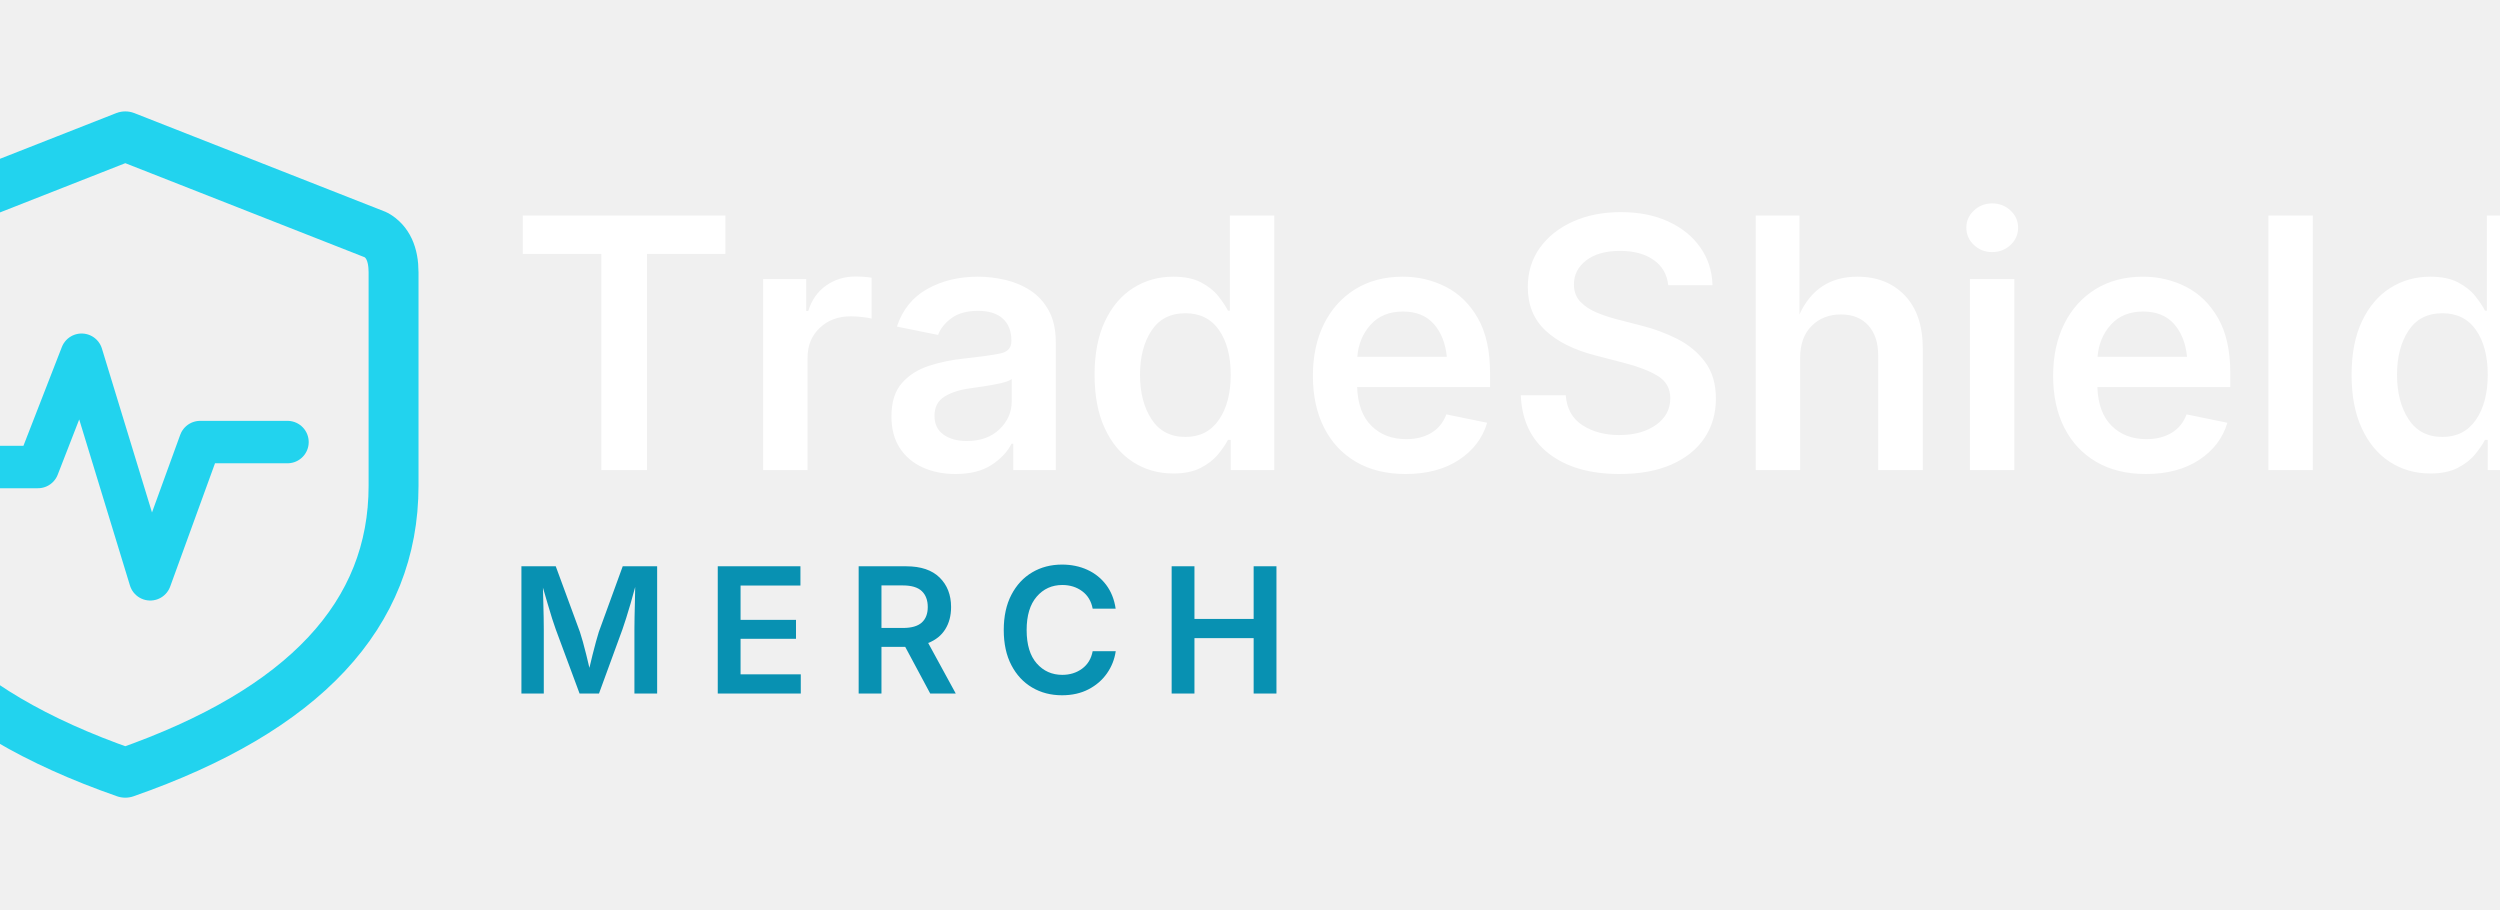
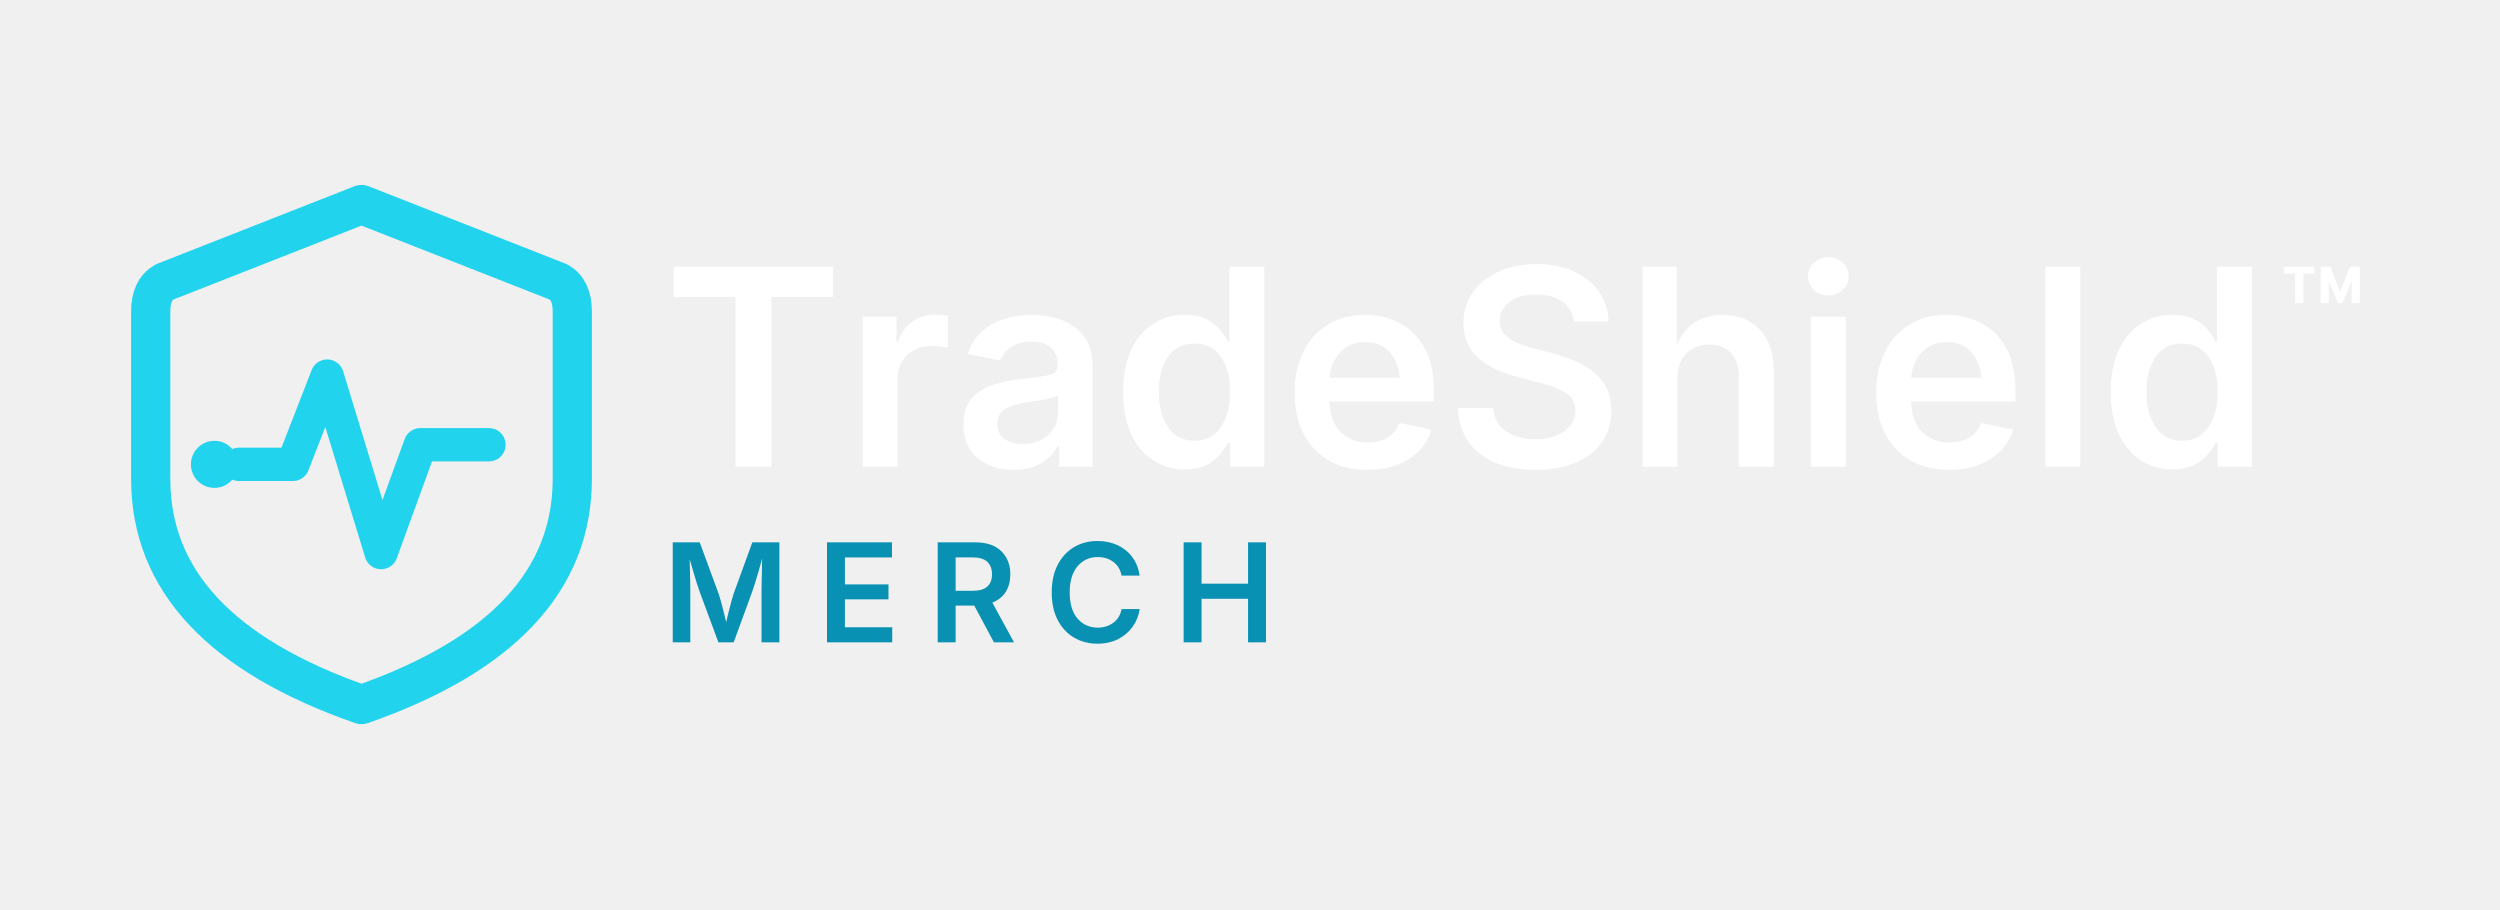
<svg xmlns="http://www.w3.org/2000/svg" width="5.5in" height="2in" viewBox="0 0 1650 600">
-   <g transform="translate(-180.84,36.47) scale(8.2353)" fill="none" stroke="#22D3EE" stroke-linecap="round" stroke-linejoin="round">
+   <g transform="translate(31.53,92.94) scale(6.4706)" fill="none" stroke="#22D3EE" stroke-linecap="round" stroke-linejoin="round">
    <path stroke-width="4" d="M32 6.5 L52.1 14.4 Q53.5 15.2 53.5 17.4 L53.5 34.5 Q53.5 50 32 57.5 Q10.5 50 10.5 34.5 L10.5 17.4 Q10.5 15.2 11.9 14.4 Z" />
    <circle cx="17" cy="33" r="2.4" fill="#22D3EE" stroke="none" />
    <path stroke-width="3.4" d="M19.5 33 H25 L28.5 24 L34 42 L38 31 H45" />
  </g>
-   <path fill="#FFFFFF" d="M345.034 167.618V142.249H478.757V167.618H427.004V310.249H396.9V167.618Z M503.676 310.249V184.193H532.089V205.277H533.442Q536.825 194.34 545.281 188.421Q553.737 182.501 564.561 182.501Q570.199 182.501 575.273 183.291V210.238Q573.469 209.787 569.41 209.28Q565.351 208.773 561.404 208.773Q549.114 208.773 541.053 216.383Q532.991 223.994 532.991 236.059V310.249Z M630.521 312.842Q618.57 312.842 608.986 308.501Q599.402 304.161 593.877 295.704Q588.352 287.248 588.352 274.845Q588.352 260.638 595.286 252.802Q602.221 244.966 613.214 241.414Q624.207 237.863 636.384 236.622Q652.846 234.818 660.175 233.296Q667.504 231.774 667.504 225.234V224.671Q667.504 215.425 661.866 210.295Q656.229 205.165 645.517 205.165Q634.467 205.165 627.928 210.013Q621.388 214.861 619.133 221.063L591.96 215.538Q597.485 198.85 611.974 190.732Q626.462 182.614 645.404 182.614Q654.312 182.614 663.388 184.7Q672.465 186.786 680.019 191.691Q687.574 196.595 692.196 204.995Q696.819 213.395 696.819 226.024V310.249H668.744V292.885H667.616Q663.445 301.003 654.312 306.923Q645.179 312.842 630.521 312.842ZM638.076 291.081Q651.606 291.081 659.667 283.301Q667.729 275.522 667.729 265.036V250.152Q665.7 251.731 660.513 252.915Q655.327 254.099 649.52 254.944Q643.713 255.79 639.88 256.354Q629.957 257.707 623.361 261.766Q616.765 265.825 616.765 274.507Q616.765 282.625 622.741 286.853Q628.717 291.081 638.076 291.081Z M774.392 312.504Q759.509 312.504 747.727 304.893Q735.944 297.283 729.179 282.738Q722.414 268.193 722.414 247.446Q722.414 226.475 729.292 211.986Q736.17 197.497 747.952 190.056Q759.735 182.614 774.28 182.614Q785.555 182.614 792.714 186.391Q799.874 190.169 804.046 195.412Q808.218 200.654 810.473 205.052H811.713V142.249H841.029V310.249H812.277V290.292H810.473Q808.105 294.802 803.821 299.989Q799.536 305.175 792.376 308.84Q785.216 312.504 774.392 312.504ZM782.398 288.375Q796.717 288.375 804.497 277.044Q812.277 265.712 812.277 247.334Q812.277 228.955 804.553 217.849Q796.83 206.743 782.398 206.743Q767.514 206.743 759.96 218.244Q752.406 229.744 752.406 247.334Q752.406 265.036 760.016 276.706Q767.627 288.375 782.398 288.375Z M927.735 312.842Q908.68 312.842 894.98 304.837Q881.281 296.832 873.896 282.287Q866.51 267.742 866.51 248.01Q866.51 228.617 873.783 213.903Q881.055 199.189 894.416 190.901Q907.778 182.614 925.818 182.614Q941.152 182.614 954.288 189.323Q967.423 196.032 975.429 210.069Q983.434 224.107 983.434 246.206V255.452H895.713Q896.277 272.252 905.128 281.046Q913.979 289.841 928.073 289.841Q937.77 289.841 944.704 285.669Q951.638 281.497 954.57 273.492L981.517 279.017Q977.007 294.238 962.857 303.54Q948.706 312.842 927.735 312.842ZM895.826 235.495H954.908Q953.555 221.965 946.282 213.79Q939.01 205.616 925.931 205.616Q912.513 205.616 904.677 214.241Q896.841 222.867 895.826 235.495Z M1068.9 312.842Q1039.584 312.842 1022.164 299.312Q1004.744 285.782 1003.729 260.864H1033.383Q1034.398 274.169 1044.433 280.652Q1054.467 287.135 1068.674 287.135Q1083.557 287.135 1092.972 280.426Q1102.387 273.718 1102.387 262.893Q1102.387 253.084 1094.043 248.067Q1085.7 243.049 1072.057 239.554L1053.002 234.593Q1031.917 229.181 1020.135 218.244Q1008.352 207.307 1008.352 189.492Q1008.352 174.609 1016.357 163.503Q1024.363 152.397 1038.231 146.195Q1052.1 139.994 1069.689 139.994Q1087.616 139.994 1101.09 146.195Q1114.564 152.397 1122.231 163.334Q1129.898 174.271 1130.237 188.252H1101.034Q1099.906 177.54 1091.394 171.565Q1082.881 165.589 1069.238 165.589Q1055.031 165.589 1046.913 171.846Q1038.795 178.104 1038.795 187.688Q1038.795 194.791 1043.136 199.245Q1047.477 203.699 1054.073 206.405Q1060.669 209.111 1067.434 210.802L1083.106 214.861Q1095.509 217.906 1106.841 223.599Q1118.172 229.293 1125.332 238.877Q1132.492 248.461 1132.492 263.119Q1132.492 277.889 1124.937 289.108Q1117.383 300.327 1103.176 306.585Q1088.97 312.842 1068.9 312.842Z M1188.078 236.397V310.249H1158.763V142.249H1187.627V207.532Q1199.128 182.614 1225.85 182.614Q1245.356 182.614 1257.195 195.017Q1269.034 207.42 1269.034 230.083V310.249H1239.606V234.593Q1239.606 221.965 1233.066 214.748Q1226.527 207.532 1215.026 207.532Q1203.3 207.532 1195.689 215.087Q1188.078 222.641 1188.078 236.397Z M1300.153 310.249V184.193H1329.469V310.249ZM1314.811 166.378Q1307.821 166.378 1302.803 161.699Q1297.786 157.02 1297.786 150.254Q1297.786 143.602 1302.803 138.923Q1307.821 134.244 1314.811 134.244Q1321.914 134.244 1326.932 138.923Q1331.949 143.602 1331.949 150.254Q1331.949 157.02 1326.932 161.699Q1321.914 166.378 1314.811 166.378Z M1416.288 312.842Q1397.233 312.842 1383.533 304.837Q1369.834 296.832 1362.449 282.287Q1355.063 267.742 1355.063 248.01Q1355.063 228.617 1362.336 213.903Q1369.608 199.189 1382.97 190.901Q1396.331 182.614 1414.371 182.614Q1429.705 182.614 1442.841 189.323Q1455.976 196.032 1463.982 210.069Q1471.987 224.107 1471.987 246.206V255.452H1384.266Q1384.83 272.252 1393.681 281.046Q1402.532 289.841 1416.626 289.841Q1426.323 289.841 1433.257 285.669Q1440.191 281.497 1443.123 273.492L1470.07 279.017Q1465.56 294.238 1451.41 303.54Q1437.259 312.842 1416.288 312.842ZM1384.379 235.495H1443.461Q1442.108 221.965 1434.835 213.79Q1427.563 205.616 1414.484 205.616Q1401.066 205.616 1393.23 214.241Q1385.394 222.867 1384.379 235.495Z M1526.446 142.249V310.249H1497.131V142.249Z M1604.019 312.504Q1589.136 312.504 1577.353 304.893Q1565.571 297.283 1558.806 282.738Q1552.041 268.193 1552.041 247.446Q1552.041 226.475 1558.919 211.986Q1565.796 197.497 1577.579 190.056Q1589.361 182.614 1603.906 182.614Q1615.182 182.614 1622.341 186.391Q1629.501 190.169 1633.673 195.412Q1637.845 200.654 1640.1 205.052H1641.34V142.249H1670.655V310.249H1641.904V290.292H1640.1Q1637.732 294.802 1633.447 299.989Q1629.163 305.175 1622.003 308.84Q1614.843 312.504 1604.019 312.504ZM1612.025 288.375Q1626.344 288.375 1634.124 277.044Q1641.904 265.712 1641.904 247.334Q1641.904 228.955 1634.18 217.849Q1626.457 206.743 1612.025 206.743Q1597.141 206.743 1589.587 218.244Q1582.033 229.744 1582.033 247.334Q1582.033 265.036 1589.643 276.706Q1597.254 288.375 1612.025 288.375Z" />
-   <path fill="#FFFFFF" d="M1737.477 169.445 1730.576 152.853V169.445H1724.538V142.249H1731.794L1739.1 160.921L1746.457 142.249H1753.764V169.445H1747.675V152.904L1740.825 169.445ZM1705.41 169.445V147.374H1697.19V142.249H1719.769V147.374H1711.549V169.445Z" />
-   <path fill="#0891B2" d="M344.132 457.751V373.751H366.795L382.749 417.104Q383.595 419.584 384.694 423.559Q385.794 427.533 386.921 432.072Q388.049 436.61 389.007 440.782Q389.965 436.666 391.093 432.128Q392.221 427.59 393.32 423.615Q394.419 419.641 395.208 417.104L410.994 373.751H433.713V457.751H418.717V415.356Q418.717 412.199 418.802 407.548Q418.886 402.897 419.027 397.654Q419.168 392.411 419.225 387.394Q417.815 392.806 416.237 398.162Q414.658 403.517 413.249 408.027Q411.839 412.537 410.825 415.356L395.321 457.751H382.524L366.795 415.356Q365.78 412.65 364.399 408.253Q363.018 403.856 361.467 398.556Q359.917 393.257 358.339 387.845Q358.451 392.58 358.592 397.739Q358.733 402.897 358.818 407.52Q358.902 412.143 358.902 415.356V457.751Z M473.717 457.751V373.751H528.289V386.435H488.77V409.099H525.358V421.614H488.77V445.066H528.515V457.751Z M566.715 457.751V373.751H598.116Q612.605 373.751 620.159 381.192Q627.714 388.634 627.714 400.642Q627.714 409.155 623.88 415.3Q620.047 421.445 612.605 424.376L630.814 457.751H613.958L597.44 426.913H581.767V457.751ZM581.767 414.454H595.918Q604.43 414.454 608.377 410.874Q612.323 407.294 612.323 400.642Q612.323 393.877 608.377 390.128Q604.43 386.379 595.805 386.379H581.767Z M700.923 458.878Q689.874 458.878 681.192 453.748Q672.51 448.618 667.492 438.978Q662.475 429.337 662.475 415.807Q662.475 402.221 667.521 392.552Q672.566 382.884 681.248 377.754Q689.93 372.623 700.923 372.623Q710.113 372.623 717.639 376.062Q725.165 379.501 730.07 386.013Q734.974 392.524 736.327 401.713H721.162Q719.753 394.272 714.228 390.184Q708.703 386.097 701.149 386.097Q690.832 386.097 684.208 393.792Q677.584 401.488 677.584 415.807Q677.584 430.296 684.236 437.85Q690.888 445.405 701.092 445.405Q708.647 445.405 714.2 441.317Q719.753 437.23 721.162 429.788H736.384Q735.2 437.85 730.577 444.446Q725.954 451.042 718.4 454.96Q710.845 458.878 700.923 458.878Z M773.287 457.751V373.751H788.34V408.478H827.408V373.751H842.461V457.751H827.408V421.163H788.34V457.751Z" />
+   <path fill="#FFFFFF" d="M444.714 195.986V176.053H549.783V195.986H509.12V308.053H485.466V195.986Z M569.361 308.053V209.009H591.686V225.575H592.749Q595.407 216.982 602.051 212.331Q608.695 207.68 617.2 207.68Q621.63 207.68 625.616 208.3V229.473Q624.199 229.119 621.009 228.72Q617.82 228.321 614.72 228.321Q605.063 228.321 598.729 234.301Q592.395 240.281 592.395 249.76V308.053Z M669.026 310.09Q659.635 310.09 652.105 306.68Q644.575 303.269 640.234 296.625Q635.893 289.98 635.893 280.235Q635.893 269.073 641.341 262.916Q646.789 256.759 655.427 253.968Q664.065 251.178 673.632 250.203Q686.567 248.786 692.325 247.59Q698.083 246.394 698.083 241.256V240.813Q698.083 233.548 693.654 229.517Q689.224 225.486 680.808 225.486Q672.126 225.486 666.988 229.296Q661.85 233.105 660.078 237.978L638.728 233.637Q643.069 220.525 654.452 214.147Q665.836 207.768 680.72 207.768Q687.718 207.768 694.85 209.407Q701.981 211.046 707.917 214.9Q713.852 218.754 717.485 225.354Q721.117 231.954 721.117 241.876V308.053H699.058V294.41H698.172Q694.894 300.788 687.718 305.439Q680.542 310.09 669.026 310.09ZM674.961 292.992Q685.592 292.992 691.926 286.88Q698.26 280.767 698.26 272.528V260.834Q696.666 262.074 692.591 263.005Q688.516 263.935 683.953 264.599Q679.391 265.264 676.379 265.707Q668.583 266.77 663.4 269.959Q658.218 273.148 658.218 279.97Q658.218 286.348 662.913 289.67Q667.608 292.992 674.961 292.992Z M782.067 309.825Q770.373 309.825 761.116 303.845Q751.858 297.865 746.542 286.437Q741.227 275.009 741.227 258.708Q741.227 242.23 746.631 230.846Q752.035 219.462 761.293 213.615Q770.55 207.768 781.979 207.768Q790.838 207.768 796.463 210.736Q802.089 213.704 805.367 217.823Q808.644 221.943 810.416 225.398H811.391V176.053H834.424V308.053H811.834V292.372H810.416Q808.556 295.916 805.189 299.991Q801.823 304.066 796.197 306.946Q790.572 309.825 782.067 309.825ZM788.357 290.866Q799.608 290.866 805.721 281.963Q811.834 273.06 811.834 258.619Q811.834 244.179 805.765 235.453Q799.697 226.727 788.357 226.727Q776.663 226.727 770.728 235.763Q764.792 244.799 764.792 258.619Q764.792 272.528 770.772 281.697Q776.752 290.866 788.357 290.866Z M902.55 310.09Q887.579 310.09 876.815 303.801Q866.051 297.511 860.248 286.082Q854.446 274.654 854.446 259.151Q854.446 243.913 860.16 232.352Q865.874 220.791 876.372 214.28Q886.87 207.768 901.044 207.768Q913.093 207.768 923.414 213.039Q933.734 218.311 940.024 229.34Q946.314 240.37 946.314 257.733V264.998H877.391Q877.834 278.198 884.788 285.108Q891.742 292.018 902.816 292.018Q910.435 292.018 915.883 288.74Q921.332 285.462 923.635 279.172L944.808 283.513Q941.265 295.473 930.146 302.782Q919.028 310.09 902.55 310.09ZM877.479 249.317H923.901Q922.838 238.686 917.124 232.264Q911.409 225.841 901.133 225.841Q890.591 225.841 884.434 232.618Q878.277 239.395 877.479 249.317Z M1013.466 310.09Q990.432 310.09 976.745 299.46Q963.058 288.829 962.26 269.25H985.56Q986.357 279.704 994.242 284.798Q1002.126 289.892 1013.289 289.892Q1024.983 289.892 1032.38 284.621Q1039.777 279.35 1039.777 270.845Q1039.777 263.137 1033.222 259.195Q1026.666 255.253 1015.946 252.507L1000.975 248.609Q984.408 244.356 975.15 235.763Q965.893 227.17 965.893 213.172Q965.893 201.478 972.183 192.752Q978.473 184.026 989.369 179.154Q1000.266 174.281 1014.086 174.281Q1028.172 174.281 1038.758 179.154Q1049.345 184.026 1055.369 192.619Q1061.393 201.213 1061.659 212.198H1038.714Q1037.828 203.782 1031.14 199.086Q1024.451 194.391 1013.732 194.391Q1002.569 194.391 996.191 199.308Q989.812 204.225 989.812 211.755Q989.812 217.336 993.223 220.835Q996.634 224.335 1001.816 226.461Q1006.999 228.587 1012.314 229.916L1024.628 233.105Q1034.373 235.497 1043.277 239.971Q1052.18 244.445 1057.805 251.975Q1063.431 259.505 1063.431 271.022Q1063.431 282.627 1057.495 291.442Q1051.56 300.257 1040.397 305.174Q1029.235 310.09 1013.466 310.09Z M1107.106 250.026V308.053H1084.073V176.053H1106.752V227.347Q1115.788 207.768 1136.784 207.768Q1152.11 207.768 1161.412 217.513Q1170.714 227.258 1170.714 245.065V308.053H1147.592V248.609Q1147.592 238.686 1142.454 233.017Q1137.316 227.347 1128.279 227.347Q1119.066 227.347 1113.086 233.282Q1107.106 239.218 1107.106 250.026Z M1195.165 308.053V209.009H1218.199V308.053ZM1206.682 195.011Q1201.189 195.011 1197.247 191.335Q1193.305 187.658 1193.305 182.343Q1193.305 177.116 1197.247 173.439Q1201.189 169.763 1206.682 169.763Q1212.263 169.763 1216.205 173.439Q1220.148 177.116 1220.148 182.343Q1220.148 187.658 1216.205 191.335Q1212.263 195.011 1206.682 195.011Z M1286.414 310.09Q1271.442 310.09 1260.678 303.801Q1249.914 297.511 1244.111 286.082Q1238.309 274.654 1238.309 259.151Q1238.309 243.913 1244.023 232.352Q1249.737 220.791 1260.235 214.28Q1270.733 207.768 1284.907 207.768Q1296.956 207.768 1307.277 213.039Q1317.597 218.311 1323.887 229.34Q1330.177 240.37 1330.177 257.733V264.998H1261.254Q1261.697 278.198 1268.651 285.108Q1275.605 292.018 1286.679 292.018Q1294.298 292.018 1299.746 288.74Q1305.195 285.462 1307.498 279.172L1328.671 283.513Q1325.128 295.473 1314.009 302.782Q1302.891 310.09 1286.414 310.09ZM1261.342 249.317H1307.764Q1306.701 238.686 1300.987 232.264Q1295.273 225.841 1284.996 225.841Q1274.454 225.841 1268.297 232.618Q1262.14 239.395 1261.342 249.317Z M1372.967 176.053V308.053H1349.933V176.053Z M1433.917 309.825Q1422.223 309.825 1412.965 303.845Q1403.707 297.865 1398.392 286.437Q1393.077 275.009 1393.077 258.708Q1393.077 242.23 1398.481 230.846Q1403.885 219.462 1413.142 213.615Q1422.4 207.768 1433.828 207.768Q1442.687 207.768 1448.313 210.736Q1453.938 213.704 1457.216 217.823Q1460.494 221.943 1462.266 225.398H1463.24V176.053H1486.274V308.053H1463.683V292.372H1462.266Q1460.405 295.916 1457.039 299.991Q1453.673 304.066 1448.047 306.946Q1442.422 309.825 1433.917 309.825ZM1440.207 290.866Q1451.458 290.866 1457.571 281.963Q1463.683 273.06 1463.683 258.619Q1463.683 244.179 1457.615 235.453Q1451.546 226.727 1440.207 226.727Q1428.513 226.727 1422.577 235.763Q1416.642 244.799 1416.642 258.619Q1416.642 272.528 1422.622 281.697Q1428.601 290.866 1440.207 290.866Z" />
+   <path fill="#FFFFFF" d="M1543.078 200.053 1536.988 185.411V200.053H1531.66V176.053H1538.063L1544.511 192.53L1551.003 176.053H1557.451V200.053H1552.078V185.456L1546.033 200.053ZM1514.779 200.053V180.575H1507.525V176.053H1527.451V180.575H1520.197V200.053Z" />
+   <path fill="#0891B2" d="M444.005 423.947V357.947H461.812L474.348 392.01Q475.012 393.959 475.876 397.082Q476.74 400.205 477.626 403.771Q478.511 407.336 479.265 410.614Q480.018 407.381 480.903 403.815Q481.789 400.249 482.653 397.126Q483.517 394.003 484.137 392.01L496.54 357.947H514.391V423.947H502.608V390.637Q502.608 388.157 502.675 384.502Q502.741 380.848 502.852 376.728Q502.963 372.609 503.007 368.667Q501.899 372.919 500.659 377.127Q499.419 381.335 498.311 384.879Q497.204 388.422 496.407 390.637L484.226 423.947H474.171L461.812 390.637Q461.015 388.511 459.93 385.056Q458.844 381.601 457.626 377.437Q456.408 373.273 455.168 369.021Q455.256 372.742 455.367 376.795Q455.478 380.848 455.544 384.48Q455.611 388.112 455.611 390.637V423.947Z M545.823 423.947V357.947H588.7V367.914H557.649V385.72H586.397V395.554H557.649V413.981H588.878V423.947Z M618.892 423.947V357.947H643.565Q654.949 357.947 660.884 363.794Q666.82 369.641 666.82 379.076Q666.82 385.765 663.808 390.593Q660.796 395.421 654.949 397.724L669.256 423.947H656.012L643.033 399.718H630.719V423.947ZM630.719 389.928H641.837Q648.526 389.928 651.626 387.116Q654.727 384.303 654.727 379.076Q654.727 373.761 651.626 370.815Q648.526 367.869 641.749 367.869H630.719Z M724.342 424.833Q715.66 424.833 708.838 420.802Q702.017 416.771 698.074 409.197Q694.132 401.622 694.132 390.991Q694.132 380.316 698.097 372.72Q702.061 365.123 708.883 361.092Q715.704 357.061 724.342 357.061Q731.562 357.061 737.475 359.763Q743.389 362.465 747.242 367.581Q751.096 372.697 752.159 379.918H740.244Q739.136 374.071 734.795 370.859Q730.454 367.648 724.519 367.648Q716.413 367.648 711.208 373.694Q706.003 379.74 706.003 390.991Q706.003 402.375 711.23 408.311Q716.457 414.246 724.474 414.246Q730.41 414.246 734.773 411.035Q739.136 407.824 740.244 401.977H752.203Q751.273 408.311 747.641 413.493Q744.009 418.676 738.073 421.754Q732.138 424.833 724.342 424.833Z M781.199 423.947V357.947H793.026V385.233H823.723V357.947H835.549V423.947H823.723V395.199H793.026V423.947Z" />
</svg>
